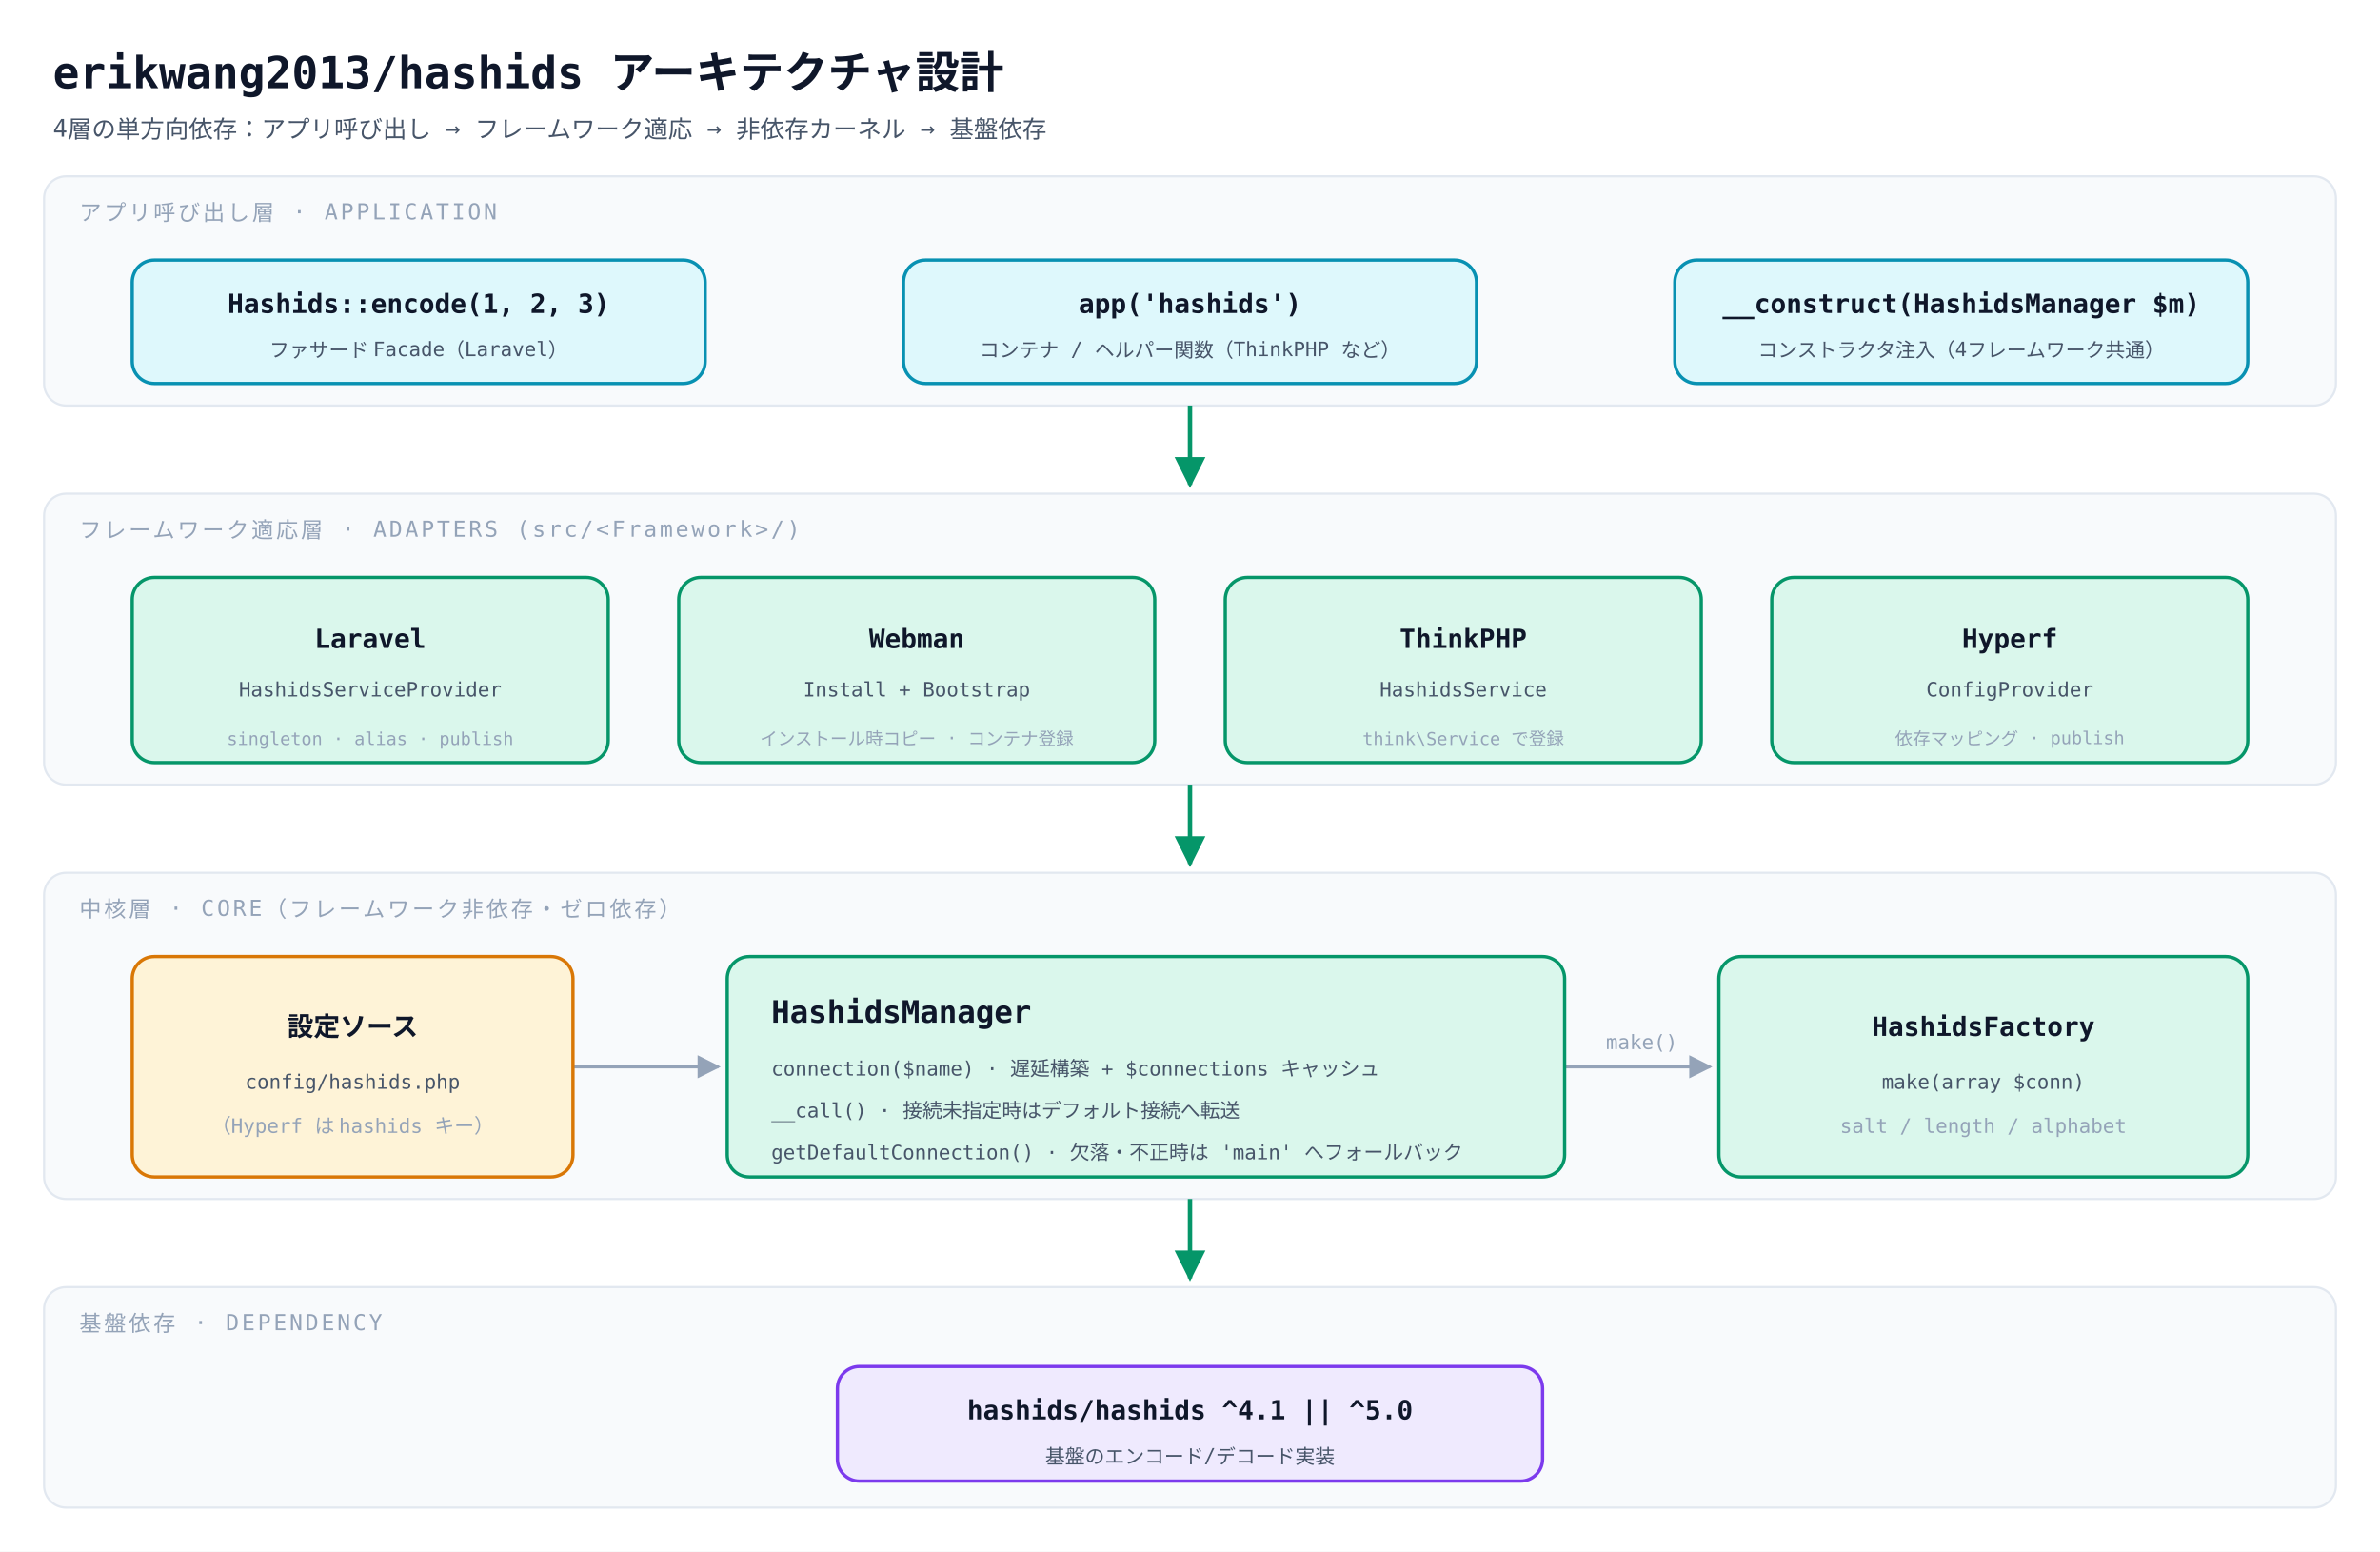
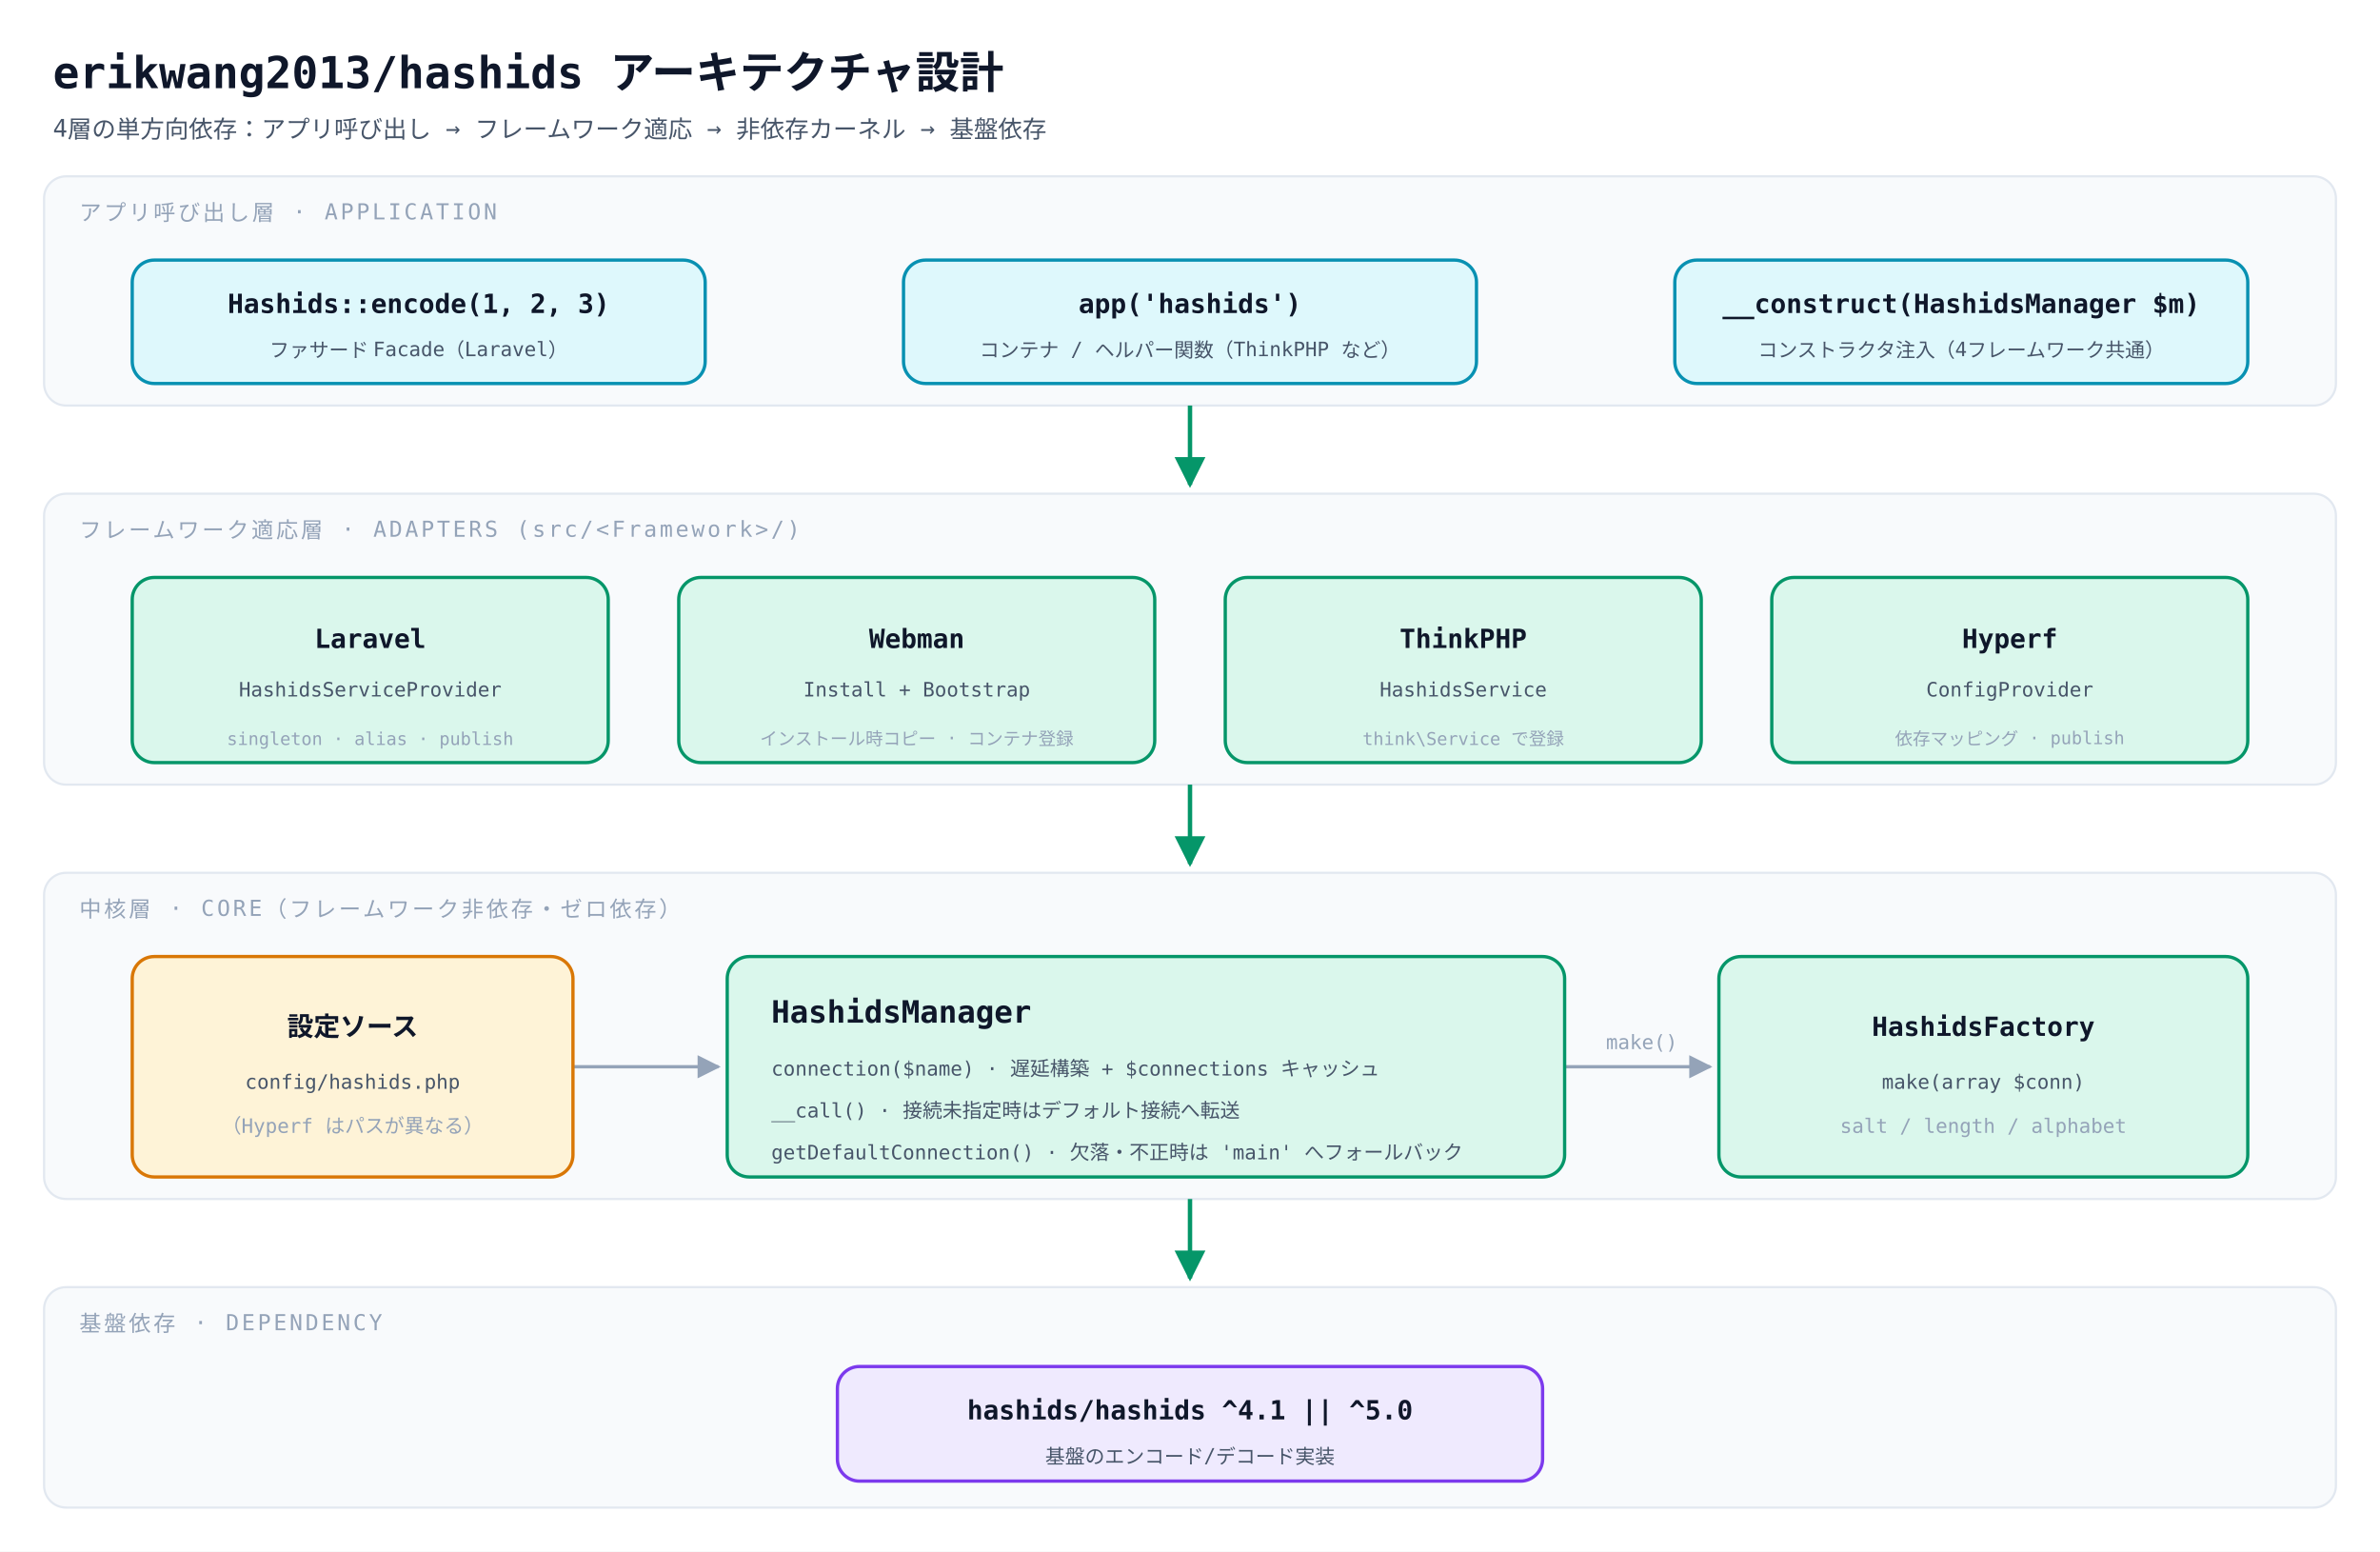
<svg xmlns="http://www.w3.org/2000/svg" viewBox="0 0 1080 704" role="img" aria-labelledby="archTitle archDesc">
  <defs>
    <style>
      text { font-family: ui-monospace, SFMono-Regular, Menlo, Consolas, "DejaVu Sans Mono", "PingFang SC", "Microsoft YaHei", monospace; }
      .bg          { fill: #ffffff; }
      .lane        { fill: #f8fafc; stroke: #e2e8f0; stroke-width: 1; }
      .lane-title  { fill: #94a3b8; font-size: 10px; letter-spacing: 1.2px; }
      .c-mask      { fill: #ffffff; }
      .c-frontend  { fill: rgba(34,211,238,.15);  stroke: #0891b2; stroke-width: 1.5; }
      .c-backend   { fill: rgba(52,211,153,.18);  stroke: #059669; stroke-width: 1.5; }
      .c-cloud     { fill: rgba(251,191,36,.18);  stroke: #d97706; stroke-width: 1.5; }
      .c-database  { fill: rgba(167,139,250,.18); stroke: #7c3aed; stroke-width: 1.5; }
      .t-primary   { fill: #0f172a; font-weight: 600; }
      .t-muted     { fill: #475569; }
      .t-dim       { fill: #94a3b8; }
      .a-default   { stroke: #94a3b8; fill: none; }
      .a-emphasis  { stroke: #059669; fill: none; }
      .a-head-default  { fill: #94a3b8; }
      .a-head-emphasis { fill: #059669; }

      @media (prefers-color-scheme: dark) {
        .bg          { fill: #0b1220; }
        .lane        { fill: #0f172a; stroke: #1e293b; }
        .lane-title  { fill: #64748b; }
        .c-mask      { fill: #0f172a; }
        .c-frontend  { fill: rgba(8,51,68,.40);   stroke: #22d3ee; }
        .c-backend   { fill: rgba(6,78,59,.40);   stroke: #34d399; }
        .c-cloud     { fill: rgba(120,53,15,.35); stroke: #fbbf24; }
        .c-database  { fill: rgba(76,29,149,.40); stroke: #a78bfa; }
        .t-primary   { fill: #f8fafc; }
        .t-muted     { fill: #94a3b8; }
        .t-dim       { fill: #64748b; }
        .a-default   { stroke: #64748b; }
        .a-emphasis  { stroke: #34d399; }
        .a-head-default  { fill: #64748b; }
        .a-head-emphasis { fill: #34d399; }
      }
    </style>
    <marker id="ah" viewBox="0 0 10 10" refX="9" refY="5" markerWidth="7" markerHeight="7" orient="auto">
      <path d="M0 0 L10 5 L0 10 z" class="a-head-default" />
    </marker>
    <marker id="ah-e" viewBox="0 0 10 10" refX="9" refY="5" markerWidth="7" markerHeight="7" orient="auto">
      <path d="M0 0 L10 5 L0 10 z" class="a-head-emphasis" />
    </marker>
  </defs>
  <rect class="bg" x="0" y="0" width="1080" height="704" />
  <text x="24" y="40" class="t-primary" font-size="20">erikwang2013/hashids アーキテクチャ設計</text>
  <text x="24" y="62" class="t-muted" font-size="11">4層の単方向依存：アプリ呼び出し → フレームワーク適応 → 非依存カーネル → 基盤依存</text>
  <rect class="lane" x="20" y="80" width="1040" height="104" rx="10" />
  <rect class="lane" x="20" y="224" width="1040" height="132" rx="10" />
  <rect class="lane" x="20" y="396" width="1040" height="148" rx="10" />
  <rect class="lane" x="20" y="584" width="1040" height="100" rx="10" />
  <text class="lane-title" x="36" y="100">アプリ呼び出し層 · APPLICATION</text>
  <text class="lane-title" x="36" y="244">フレームワーク適応層 · ADAPTERS (src/&lt;Framework&gt;/)</text>
  <text class="lane-title" x="36" y="416">中核層 · CORE（フレームワーク非依存・ゼロ依存）</text>
  <text class="lane-title" x="36" y="604">基盤依存 · DEPENDENCY</text>
  <line class="a-emphasis" x1="540" y1="184" x2="540" y2="220" stroke-width="2" marker-end="url(#ah-e)" />
  <line class="a-emphasis" x1="540" y1="356" x2="540" y2="392" stroke-width="2" marker-end="url(#ah-e)" />
  <line class="a-emphasis" x1="540" y1="544" x2="540" y2="580" stroke-width="2" marker-end="url(#ah-e)" />
  <line class="a-default" x1="260" y1="484" x2="326" y2="484" stroke-width="1.5" marker-end="url(#ah)" />
  <line class="a-default" x1="710" y1="484" x2="776" y2="484" stroke-width="1.5" marker-end="url(#ah)" />
  <text class="t-dim" x="745" y="476" font-size="9" text-anchor="middle">make()</text>
  <rect class="c-mask" x="60" y="118" width="260" height="56" rx="10" />
  <rect class="c-frontend" x="60" y="118" width="260" height="56" rx="10" />
  <text class="t-primary" x="190" y="142" font-size="12" text-anchor="middle">Hashids::encode(1, 2, 3)</text>
  <text class="t-muted" x="190" y="162" font-size="9" text-anchor="middle">ファサード Facade（Laravel）</text>
  <rect class="c-mask" x="410" y="118" width="260" height="56" rx="10" />
  <rect class="c-frontend" x="410" y="118" width="260" height="56" rx="10" />
  <text class="t-primary" x="540" y="142" font-size="12" text-anchor="middle">app('hashids')</text>
  <text class="t-muted" x="540" y="162" font-size="9" text-anchor="middle">コンテナ / ヘルパー関数（ThinkPHP など）</text>
  <rect class="c-mask" x="760" y="118" width="260" height="56" rx="10" />
  <rect class="c-frontend" x="760" y="118" width="260" height="56" rx="10" />
  <text class="t-primary" x="890" y="142" font-size="12" text-anchor="middle">__construct(HashidsManager $m)</text>
  <text class="t-muted" x="890" y="162" font-size="9" text-anchor="middle">コンストラクタ注入（4フレームワーク共通）</text>
  <rect class="c-mask" x="60" y="262" width="216" height="84" rx="10" />
  <rect class="c-backend" x="60" y="262" width="216" height="84" rx="10" />
  <text class="t-primary" x="168" y="294" font-size="12" text-anchor="middle">Laravel</text>
  <text class="t-muted" x="168" y="316" font-size="9" text-anchor="middle">HashidsServiceProvider</text>
  <text class="t-dim" x="168" y="338" font-size="8" text-anchor="middle">singleton · alias · publish</text>
  <rect class="c-mask" x="308" y="262" width="216" height="84" rx="10" />
  <rect class="c-backend" x="308" y="262" width="216" height="84" rx="10" />
  <text class="t-primary" x="416" y="294" font-size="12" text-anchor="middle">Webman</text>
  <text class="t-muted" x="416" y="316" font-size="9" text-anchor="middle">Install + Bootstrap</text>
  <text class="t-dim" x="416" y="338" font-size="8" text-anchor="middle">インストール時コピー · コンテナ登録</text>
  <rect class="c-mask" x="556" y="262" width="216" height="84" rx="10" />
  <rect class="c-backend" x="556" y="262" width="216" height="84" rx="10" />
  <text class="t-primary" x="664" y="294" font-size="12" text-anchor="middle">ThinkPHP</text>
  <text class="t-muted" x="664" y="316" font-size="9" text-anchor="middle">HashidsService</text>
  <text class="t-dim" x="664" y="338" font-size="8" text-anchor="middle">think\Service で登録</text>
  <rect class="c-mask" x="804" y="262" width="216" height="84" rx="10" />
  <rect class="c-backend" x="804" y="262" width="216" height="84" rx="10" />
  <text class="t-primary" x="912" y="294" font-size="12" text-anchor="middle">Hyperf</text>
  <text class="t-muted" x="912" y="316" font-size="9" text-anchor="middle">ConfigProvider</text>
  <text class="t-dim" x="912" y="338" font-size="8" text-anchor="middle">依存マッピング · publish</text>
  <rect class="c-mask" x="60" y="434" width="200" height="100" rx="10" />
  <rect class="c-cloud" x="60" y="434" width="200" height="100" rx="10" />
  <text class="t-primary" x="160" y="470" font-size="12" text-anchor="middle">設定ソース</text>
  <text class="t-muted" x="160" y="494" font-size="9" text-anchor="middle">config/hashids.php</text>
-   <text class="t-dim" x="160" y="514" font-size="9" text-anchor="middle">（Hyperf は hashids キー）</text>
+   <text class="t-dim" x="160" y="514" font-size="9" text-anchor="middle">（Hyperf はパスが異なる）</text>
  <rect class="c-mask" x="330" y="434" width="380" height="100" rx="10" />
  <rect class="c-backend" x="330" y="434" width="380" height="100" rx="10" />
  <text class="t-primary" x="350" y="464" font-size="14">HashidsManager</text>
  <text class="t-muted" x="350" y="488" font-size="9">connection($name) · 遅延構築 + $connections キャッシュ</text>
  <text class="t-muted" x="350" y="507" font-size="9">__call() · 接続未指定時はデフォルト接続へ転送</text>
  <text class="t-muted" x="350" y="526" font-size="9">getDefaultConnection() · 欠落・不正時は 'main' へフォールバック</text>
  <rect class="c-mask" x="780" y="434" width="240" height="100" rx="10" />
  <rect class="c-backend" x="780" y="434" width="240" height="100" rx="10" />
  <text class="t-primary" x="900" y="470" font-size="12" text-anchor="middle">HashidsFactory</text>
  <text class="t-muted" x="900" y="494" font-size="9" text-anchor="middle">make(array $conn)</text>
  <text class="t-dim" x="900" y="514" font-size="9" text-anchor="middle">salt / length / alphabet</text>
  <rect class="c-mask" x="380" y="620" width="320" height="52" rx="10" />
  <rect class="c-database" x="380" y="620" width="320" height="52" rx="10" />
  <text class="t-primary" x="540" y="644" font-size="12" text-anchor="middle">hashids/hashids ^4.1 || ^5.0</text>
  <text class="t-muted" x="540" y="664" font-size="9" text-anchor="middle">基盤のエンコード/デコード実装</text>
</svg>
